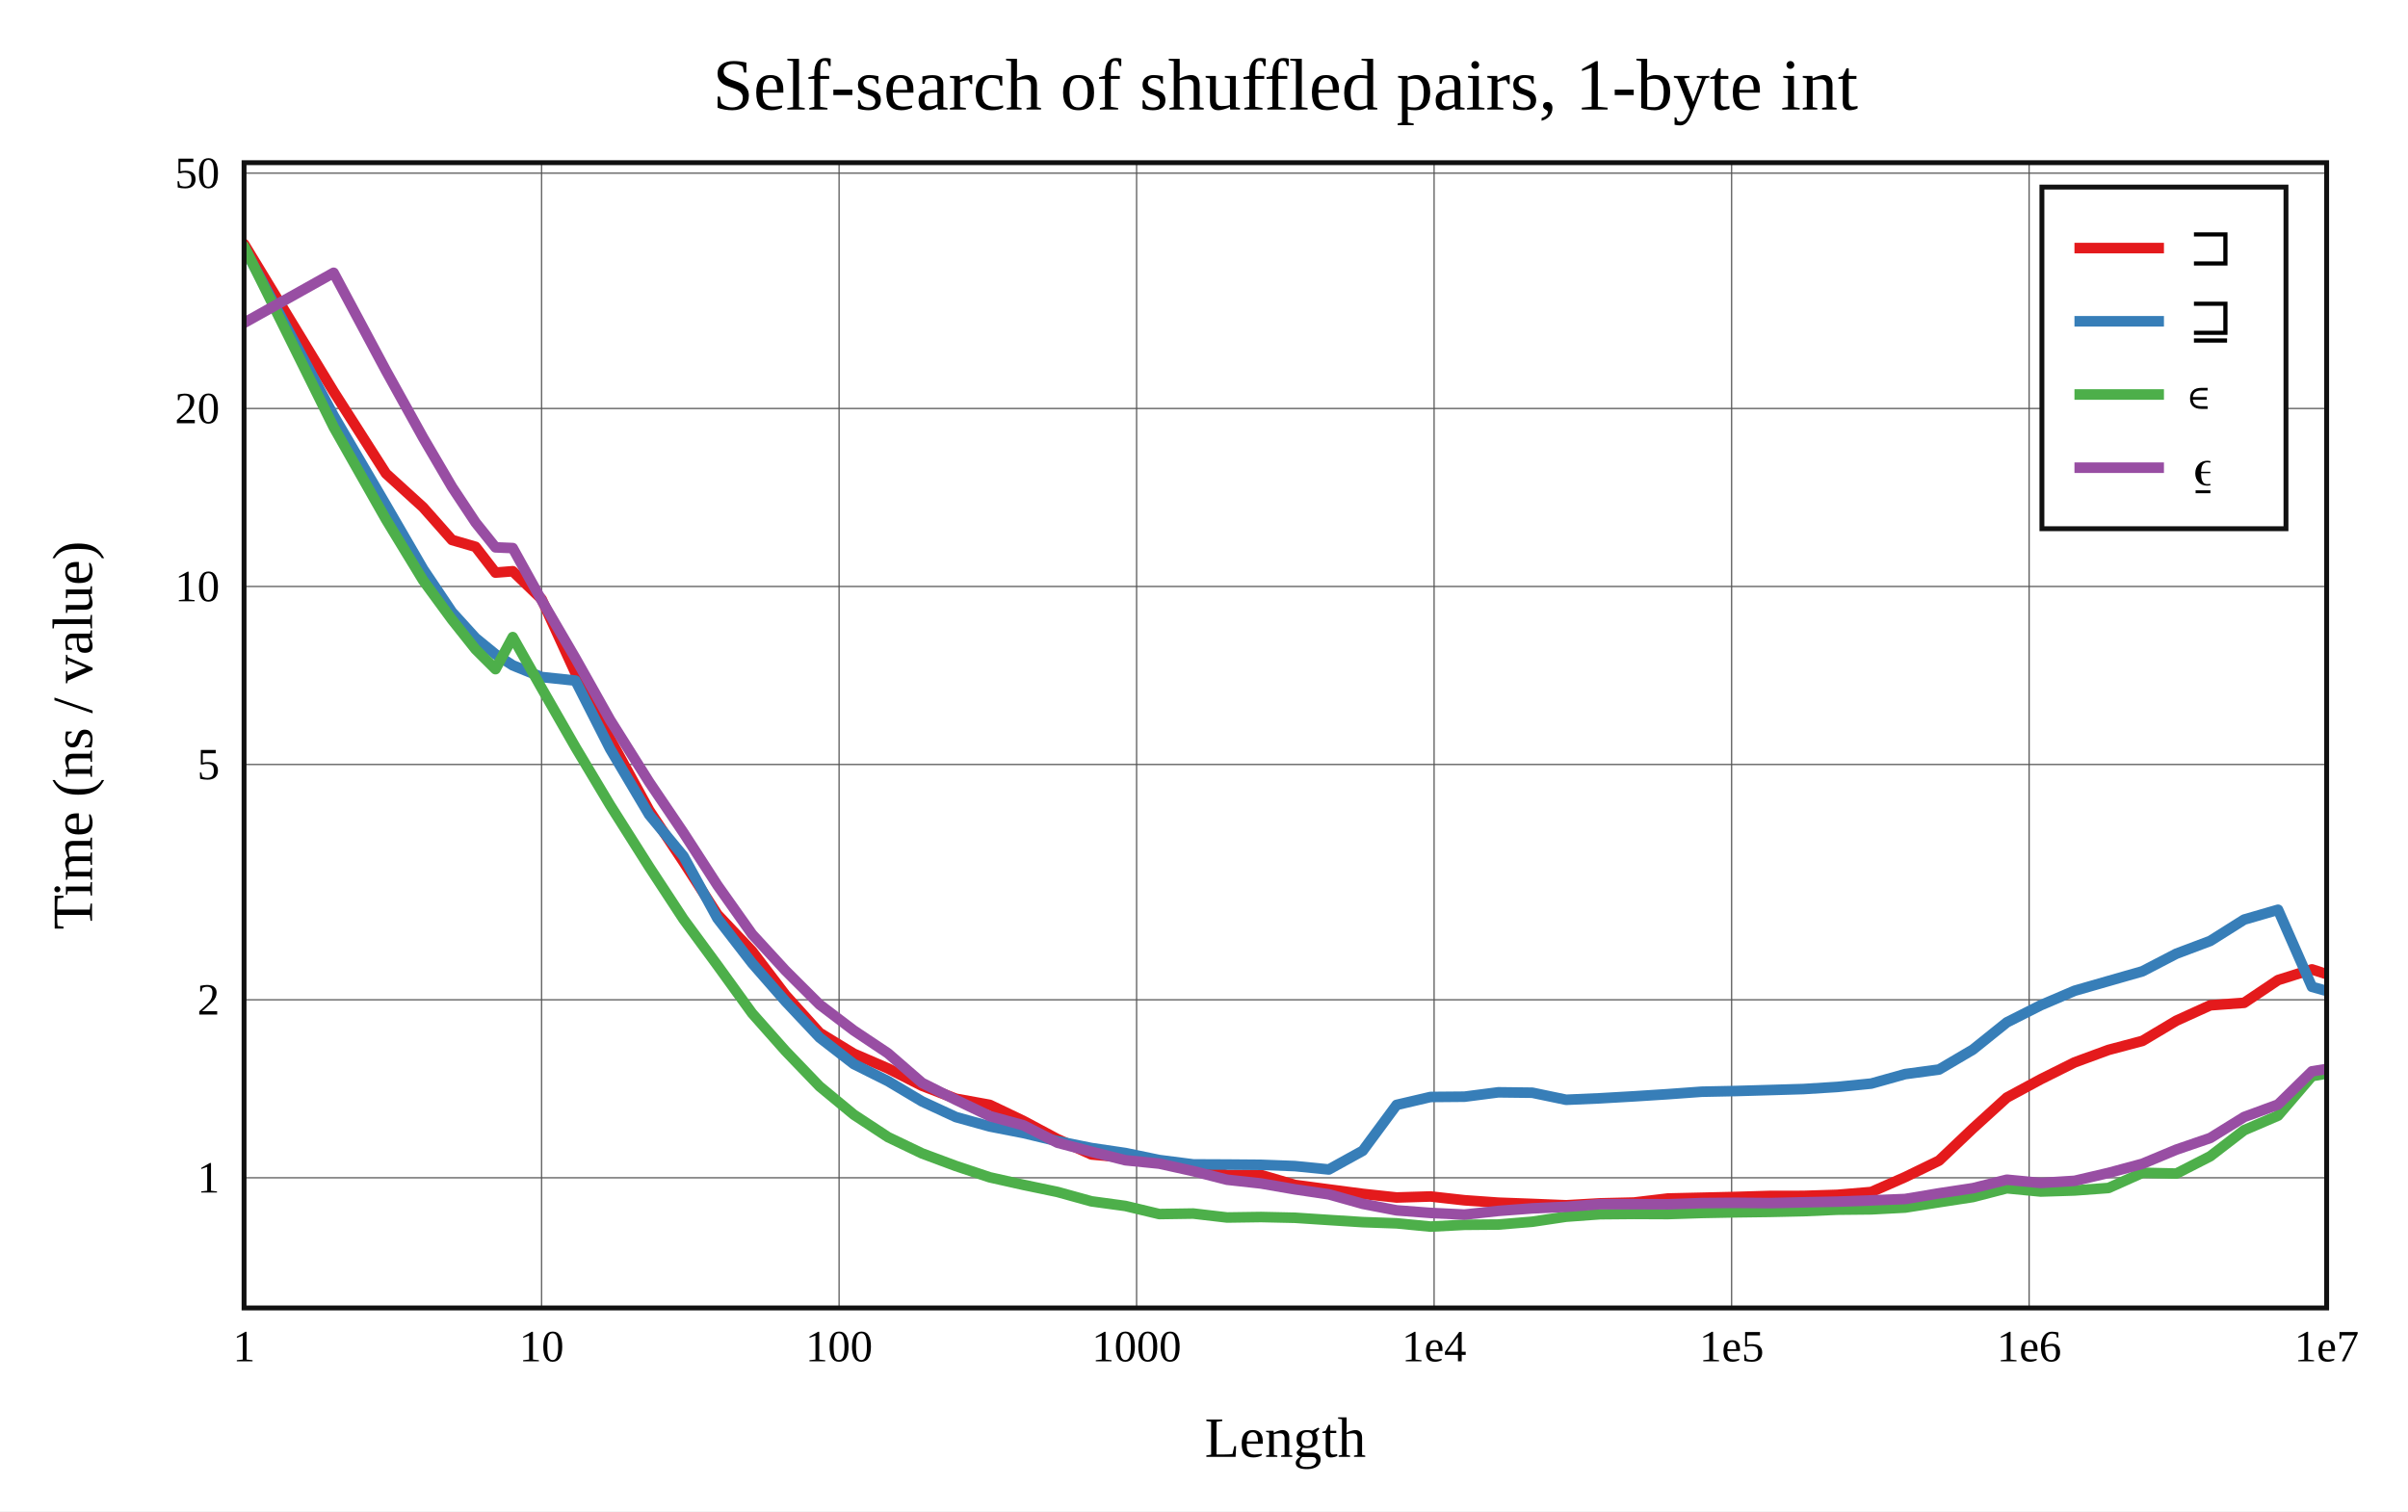
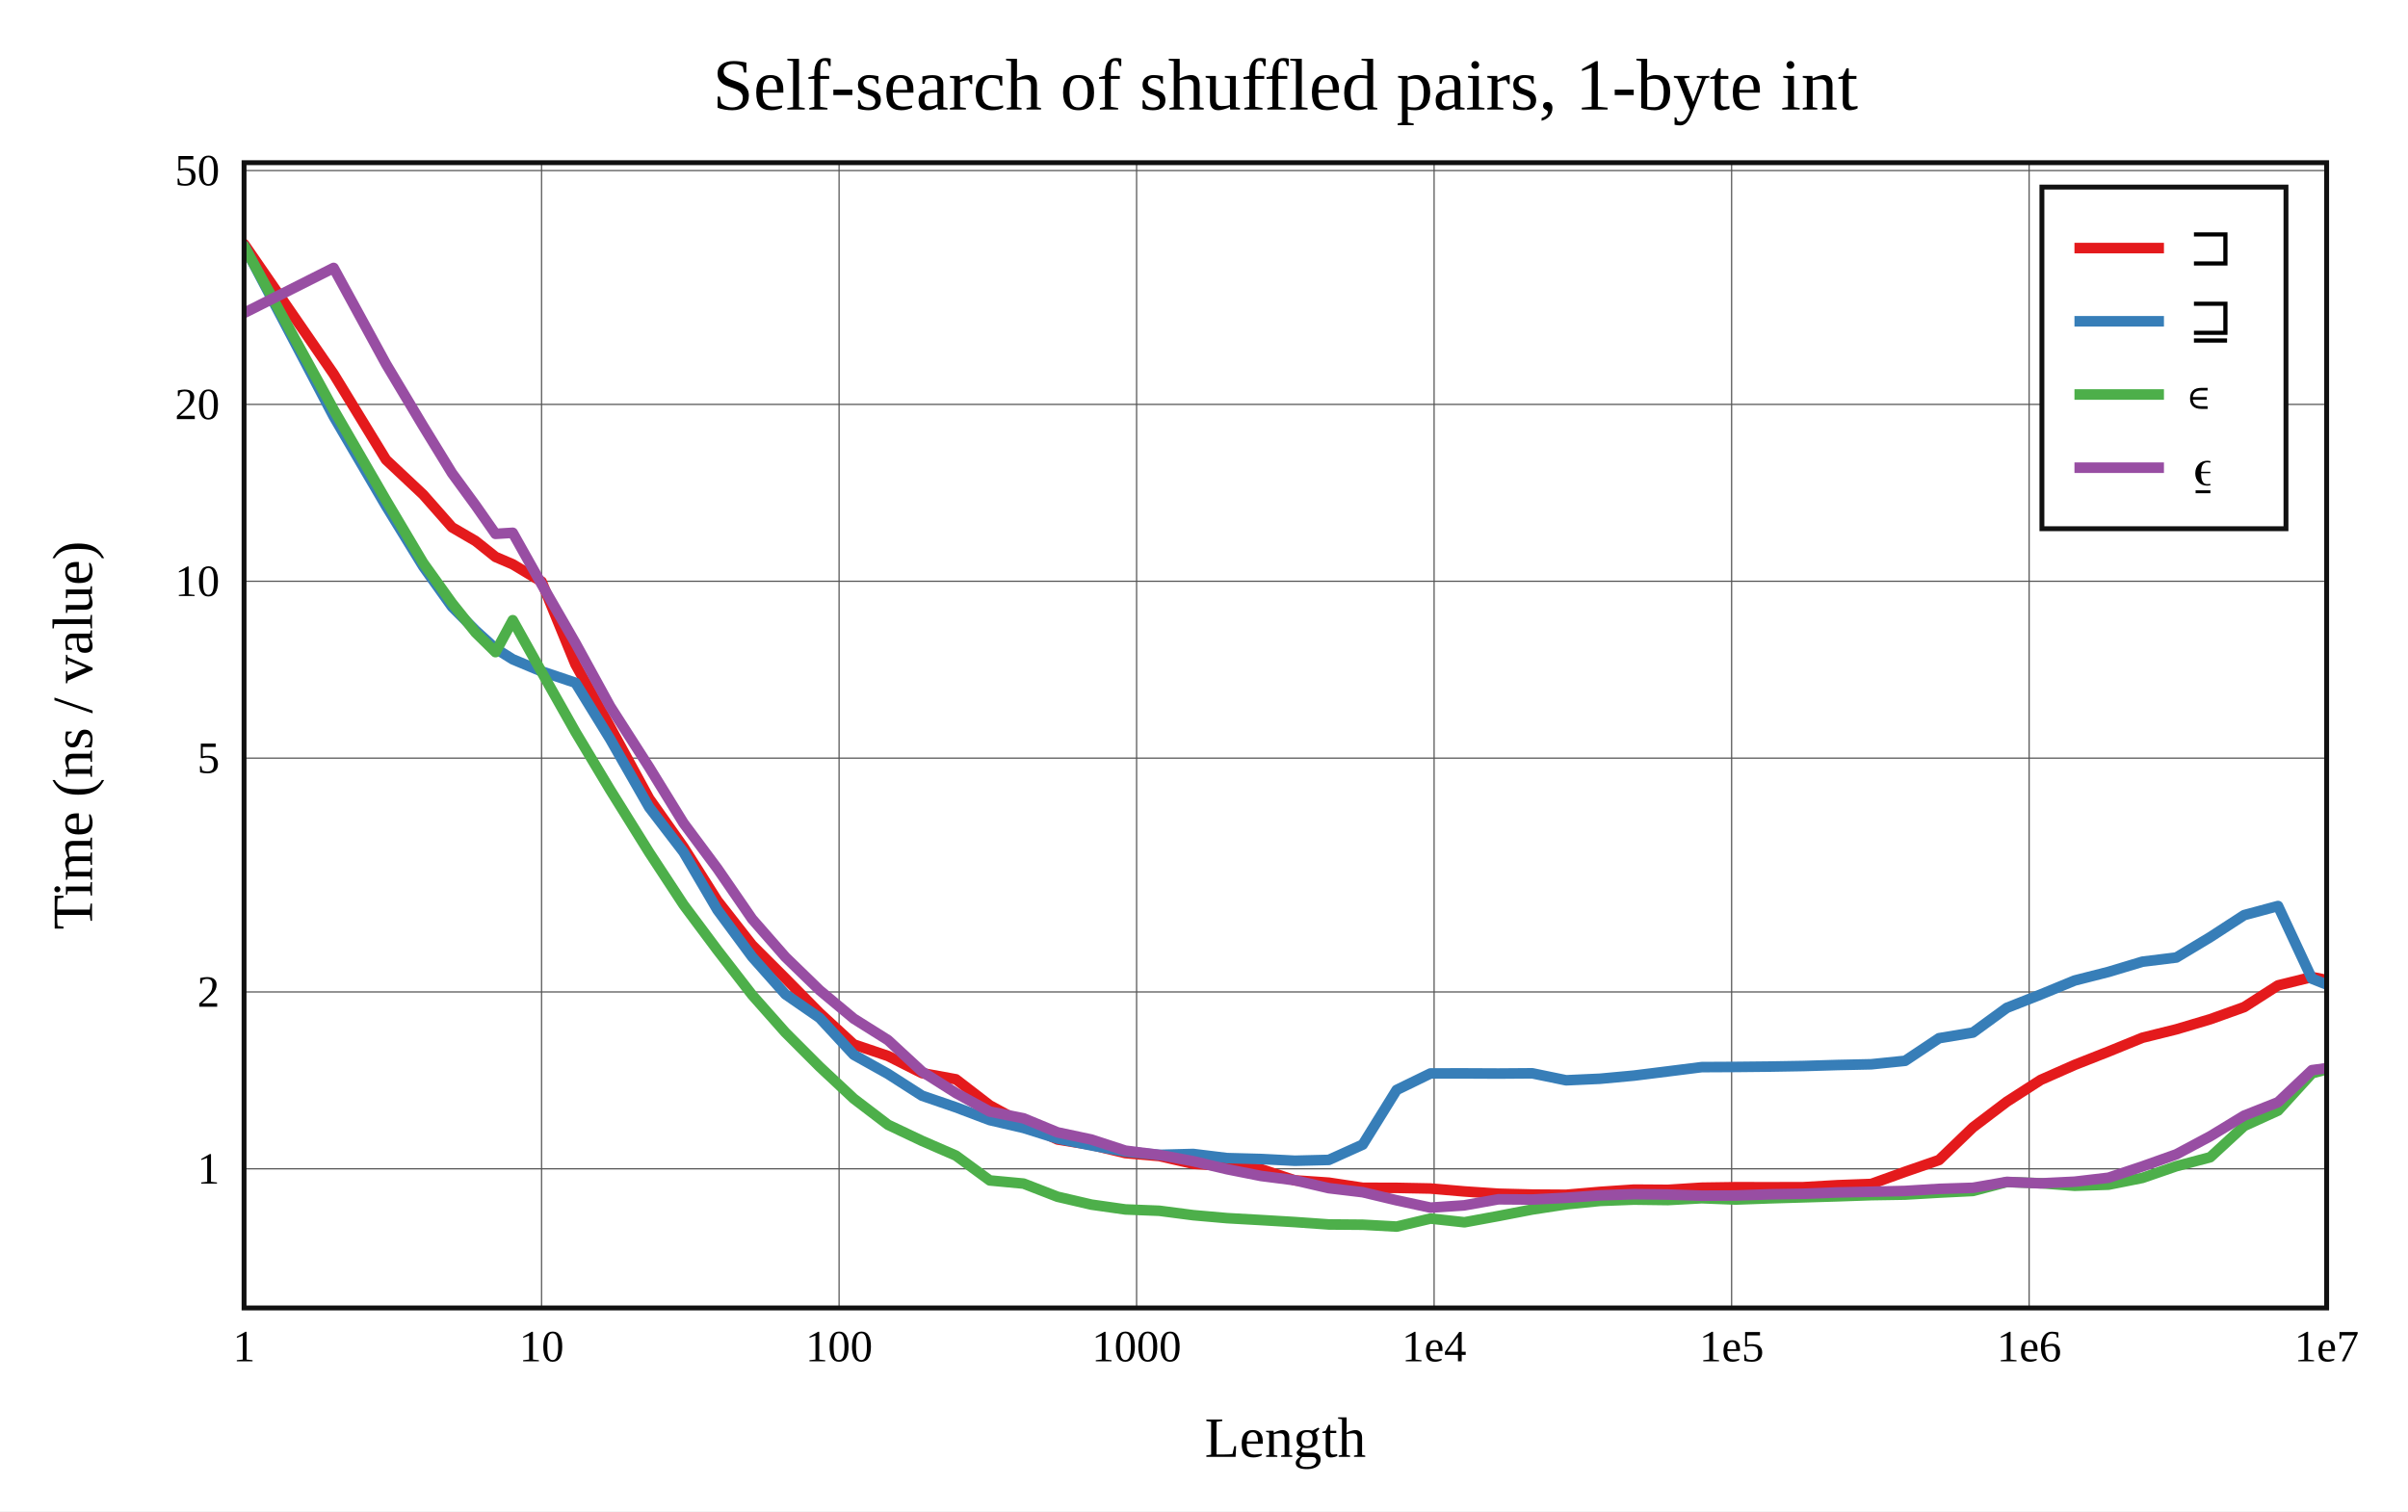
<svg xmlns="http://www.w3.org/2000/svg" viewBox="-60 -40 592 371.6" height="557.4" width="888">
  <g stroke-width="2.6" font-size="14px" text-anchor="middle">
    <defs>
      <clipPath id="clip">
        <rect x="0" y="0" width="512" height="281.6" />
      </clipPath>
    </defs>
    <rect fill="white" x="-60" y="-40" width="592" height="371.6" />
    <text dy="0.33em" font-size="18px" x="256" y="-19">Self-search of shuffled pairs, 1-byte int</text>
    <text dy="0.33em" x="256" y="313.6">Length</text>
    <text dy="0.33em" transform="rotate(-90)" x="-140.8" y="-42">Time (ns / value)</text>
    <g stroke-width="0.3" stroke="#555">
      <path d="M73.143 0v281.6" />
      <path d="M146.286 0v281.6" />
      <path d="M219.429 0v281.6" />
      <path d="M292.571 0v281.6" />
      <path d="M365.714 0v281.6" />
      <path d="M438.857 0v281.6" />
-       <path d="M0 249.597h512" />
-       <path d="M0 205.83h512" />
-       <path d="M0 147.973h512" />
-       <path d="M0 104.205h512" />
-       <path d="M0 60.438h512" />
-       <path d="M0 2.581h512" />
+       <path d="M0 247.392h512" />
+       <path d="M0 203.902h512" />
+       <path d="M0 146.411h512" />
+       <path d="M0 102.922h512" />
+       <path d="M0 59.432h512" />
+       <path d="M0 1.941h512" />
    </g>
    <g font-size="11px">
      <text dy="0.33em" x="0" y="291.1">1</text>
      <text dy="0.33em" x="73.143" y="291.1">10</text>
      <text dy="0.33em" x="146.286" y="291.1">100</text>
      <text dy="0.33em" x="219.429" y="291.1">1000</text>
      <text dy="0.33em" x="292.571" y="291.1">1e4</text>
      <text dy="0.33em" x="365.714" y="291.1">1e5</text>
      <text dy="0.33em" x="438.857" y="291.1">1e6</text>
      <text dy="0.33em" x="512" y="291.1">1e7</text>
      <g text-anchor="end">
-         <text dy="0.33em" x="-6" y="249.597">1</text>
-         <text dy="0.33em" x="-6" y="205.83">2</text>
-         <text dy="0.33em" x="-6" y="147.973">5</text>
-         <text dy="0.33em" x="-6" y="104.205">10</text>
-         <text dy="0.33em" x="-6" y="60.438">20</text>
-         <text dy="0.33em" x="-6" y="2.581">50</text>
+         <text dy="0.33em" x="-6" y="247.392">1</text>
+         <text dy="0.33em" x="-6" y="203.902">2</text>
+         <text dy="0.33em" x="-6" y="146.411">5</text>
+         <text dy="0.33em" x="-6" y="102.922">10</text>
+         <text dy="0.33em" x="-6" y="59.432">20</text>
+         <text dy="0.33em" x="-6" y="1.941">50</text>
      </g>
    </g>
    <g clip-path="url(#clip)" fill="none" stroke-linecap="round" stroke-linejoin="round">
-       <path stroke="#e41a1c" d="M0 20L22.018 56.272L34.898 76.437L44.036 84.755L51.125 92.774L56.916 94.456L61.813 100.795L66.055 100.459L73.143 107.305L81.477 125.49L89.999 141.701L99.601 159.25L108.041 171.932L116.375 184.853L124.897 193.857L133.087 204.631L141.495 213.954L149.886 219.082L158.307 222.713L166.675 226.968L175.009 230.161L183.333 231.67L191.644 235.641L199.973 240.092L208.325 243.865L216.676 244.612L225.008 245.892L233.35 246.914L241.684 248.919L250.012 248.918L258.349 251.36L266.687 252.467L275.026 253.556L283.357 254.447L291.692 254.195L300.029 255.124L308.363 255.719L316.697 256.025L325.031 256.361L333.365 255.885L341.699 255.685L350.034 254.695L358.368 254.503L366.702 254.313L375.036 254.069L383.37 254.054L391.705 253.795L400.039 253.096L408.373 249.426L416.707 245.38L425.041 237.457L433.375 229.878L441.71 225.375L450.044 221.219L458.378 218.154L466.712 215.944L475.046 210.972L483.38 207.19L491.714 206.576L500.049 200.981L508.383 198.355L516.717 201.066" />
-       <path stroke="#377eb8" d="M0 20.853L22.018 62.195L34.898 84.196L44.036 99.954L51.125 110.5L56.916 116.874L61.813 120.874L66.055 123.596L73.143 126.469L81.477 127.351L89.999 144.136L99.601 160.333L108.041 170.533L116.375 185.808L124.897 196.828L133.087 206.197L141.495 215.125L149.886 221.623L158.307 225.828L166.675 230.816L175.009 234.672L183.333 236.979L191.644 238.603L199.973 240.599L208.325 242.285L216.676 243.515L225.008 245.239L233.35 246.307L241.684 246.343L250.012 246.41L258.349 246.725L266.687 247.557L275.026 242.955L283.357 231.674L291.692 229.729L300.029 229.658L308.363 228.584L316.697 228.682L325.031 230.416L333.365 230.053L341.699 229.573L350.034 229.041L358.368 228.436L366.702 228.266L375.036 228.026L383.37 227.78L391.705 227.26L400.039 226.436L408.373 224.103L416.707 222.979L425.041 218.074L433.375 211.382L441.71 207.174L450.044 203.609L458.378 201.213L466.712 198.827L475.046 194.5L483.38 191.362L491.714 186.112L500.049 183.694L508.383 202.641L516.717 204.984" />
-       <path stroke="#4daf4a" d="M0 20.567L22.018 64.995L34.898 87.721L44.036 102.714L51.125 112.368L56.916 119.653L61.813 124.533L66.055 116.656L73.143 129.181L81.477 143.734L89.999 157.985L99.601 173.154L108.041 186.024L116.375 197.356L124.897 209.143L133.087 218.383L141.495 227.125L149.886 234.06L158.307 239.593L166.675 243.605L175.009 246.705L183.333 249.486L191.644 251.346L199.973 253.081L208.325 255.389L216.676 256.528L225.008 258.516L233.35 258.393L241.684 259.365L250.012 259.247L258.349 259.43L266.687 259.976L275.026 260.504L283.357 260.799L291.692 261.6L300.029 261.163L308.363 261.095L316.697 260.406L325.031 259.163L333.365 258.554L341.699 258.481L350.034 258.518L358.368 258.248L366.702 258.091L375.036 257.983L383.37 257.803L391.705 257.441L400.039 257.358L408.373 256.92L416.707 255.607L425.041 254.33L433.375 252.174L441.71 252.977L450.044 252.714L458.378 252.107L466.712 248.371L475.046 248.567L483.38 244.31L491.714 237.896L500.049 234.316L508.383 224.601L516.717 223.163" />
-       <path stroke="#984ea3" d="M0 39.392L22.018 27.075L34.898 51.157L44.036 67.647L51.125 79.748L56.916 88.477L61.813 94.586L66.055 94.764L73.143 107.576L81.477 121.852L89.999 137.029L99.601 152.304L108.041 164.771L116.375 177.665L124.897 189.697L133.087 198.621L141.495 207.005L149.886 213.374L158.307 218.996L166.675 226.257L175.009 230.442L183.333 234.434L191.644 236.712L199.973 240.975L208.325 243.185L216.676 245.288L225.008 246.115L233.35 247.962L241.684 250.081L250.012 250.993L258.349 252.44L266.687 253.668L275.026 256L283.357 257.609L291.692 258.239L300.029 258.648L308.363 257.747L316.697 257.12L325.031 256.743L333.365 256.082L341.699 256.088L350.034 256.115L358.368 255.822L366.702 255.753L375.036 255.824L383.37 255.633L391.705 255.463L400.039 255.154L408.373 254.818L416.707 253.418L425.041 252.155L433.375 250.071L441.71 250.869L450.044 250.346L458.378 248.395L466.712 246.152L475.046 242.675L483.38 239.814L491.714 234.65L500.049 231.587L508.383 223.422L516.717 222.083" />
+       <path stroke="#e41a1c" d="M0 20L22.018 51.955L34.898 73.031L44.036 81.613L51.125 89.651L56.916 93.025L61.813 96.934L66.055 98.752L73.143 103.006L81.477 123.362L89.999 138.73L99.601 156.373L108.041 168.299L116.375 181.483L124.897 192.368L133.087 200.553L141.495 209.081L149.886 216.806L158.307 219.646L166.675 223.861L175.009 225.383L183.333 231.792L191.644 236.302L199.973 240.181L208.325 241.516L216.676 243.53L225.008 244.25L233.35 246.161L241.684 246.732L250.012 247.48L258.349 250.23L266.687 250.801L275.026 252.058L283.357 252.077L291.692 252.238L300.029 252.957L308.363 253.516L316.697 253.727L325.031 253.781L333.365 253.067L341.699 252.509L350.034 252.564L358.368 252.035L366.702 251.916L375.036 251.931L383.37 251.909L391.705 251.428L400.039 251.117L408.373 248.116L416.707 245.227L425.041 237.207L433.375 230.889L441.71 225.531L450.044 221.846L458.378 218.561L466.712 215.163L475.046 213.091L483.38 210.614L491.714 207.63L500.049 202.289L508.383 200.234L516.717 201.916" />
+       <path stroke="#377eb8" d="M0 20.43L22.018 62.378L34.898 84.396L44.036 99.268L51.125 109.196L56.916 115.012L61.813 119.46L66.055 122.112L73.143 125.08L81.477 127.885L89.999 141.72L99.601 158.51L108.041 169.507L116.375 183.729L124.897 195.258L133.087 204.472L141.495 210.283L149.886 219.348L158.307 224.051L166.675 229.413L175.009 232.274L183.333 235.416L191.644 237.345L199.973 239.957L208.325 241.638L216.676 243.166L225.008 243.96L233.35 243.745L241.684 244.762L250.012 244.983L258.349 245.408L266.687 245.202L275.026 241.439L283.357 228.002L291.692 223.94L300.029 223.93L308.363 223.968L316.697 223.91L325.031 225.627L333.365 225.246L341.699 224.475L350.034 223.435L358.368 222.387L366.702 222.344L375.036 222.258L383.37 222.116L391.705 221.869L400.039 221.691L408.373 220.836L416.707 215.279L425.041 213.888L433.375 207.811L441.71 204.526L450.044 201.093L458.378 198.974L466.712 196.462L475.046 195.438L483.38 190.424L491.714 185.013L500.049 182.774L508.383 200.64L516.717 203.957" />
+       <path stroke="#4daf4a" d="M0 20.502L22.018 60.72L34.898 82.982L44.036 98.394L51.125 108.288L56.916 115.537L61.813 120.351L66.055 112.497L73.143 125.204L81.477 139.977L89.999 154.189L99.601 169.603L108.041 182.455L116.375 193.62L124.897 204.627L133.087 213.872L141.495 222.288L149.886 230.133L158.307 236.554L166.675 240.523L175.009 244.144L183.333 250.249L191.644 251.025L199.973 254.255L208.325 256.196L216.676 257.382L225.008 257.71L233.35 258.794L241.684 259.524L250.012 259.991L258.349 260.488L266.687 261.073L275.026 261.14L283.357 261.6L291.692 259.626L300.029 260.539L308.363 259.009L316.697 257.395L325.031 256.122L333.365 255.284L341.699 254.965L350.034 255.074L358.368 254.625L366.702 254.945L375.036 254.647L383.37 254.402L391.705 254.154L400.039 253.867L408.373 253.734L416.707 253.25L425.041 252.837L433.375 250.646L441.71 250.939L450.044 251.56L458.378 251.289L466.712 249.628L475.046 246.748L483.38 244.546L491.714 236.861L500.049 233.07L508.383 223.917L516.717 221.667" />
+       <path stroke="#984ea3" d="M0 36.96L22.018 25.878L34.898 49.496L44.036 64.776L51.125 76.342L56.916 84.262L61.813 91.267L66.055 91.005L73.143 103.637L81.477 118.119L89.999 133.68L99.601 148.668L108.041 162.378L116.375 173.574L124.897 185.954L133.087 195.312L141.495 203.472L149.886 210.461L158.307 215.751L166.675 223.479L175.009 228.76L183.333 233.325L191.644 234.978L199.973 238.422L208.325 240.197L216.676 242.928L225.008 243.974L233.35 245.524L241.684 247.499L250.012 249.149L258.349 250.214L266.687 252.155L275.026 253.148L283.357 255.136L291.692 256.937L300.029 256.367L308.363 254.889L316.697 254.949L325.031 254.516L333.365 253.923L341.699 253.638L350.034 253.722L358.368 254.003L366.702 253.955L375.036 253.671L383.37 253.529L391.705 253.202L400.039 253.029L408.373 252.833L416.707 252.32L425.041 252.057L433.375 250.611L441.71 250.969L450.044 250.56L458.378 249.581L466.712 246.799L475.046 243.83L483.38 239.383L491.714 234.315L500.049 231.016L508.383 223.13L516.717 222.002" />
    </g>
    <rect stroke-width="1.2" stroke="#111" fill="none" x="0" y="0" width="512" height="281.6" />
    <g transform="translate(442,6)" text-anchor="start" font-size="13px">
      <rect stroke-width="1.2" stroke="#111" fill="white" x="0" y="0" width="60" height="84" />
      <path stroke="#e41a1c" d="M8 15h22" />
      <path stroke="#377eb8" d="M8 33h22" />
      <path stroke="#4daf4a" d="M8 51h22" />
      <path stroke="#984ea3" d="M8 69h22" />
      <text dy="0.33em" x="36" y="15">⊐</text>
      <text dy="0.33em" x="36" y="33">⊒</text>
      <text dy="0.33em" x="36" y="51">∊</text>
      <text dy="0.33em" x="36" y="69">⍷</text>
    </g>
  </g>
</svg>
